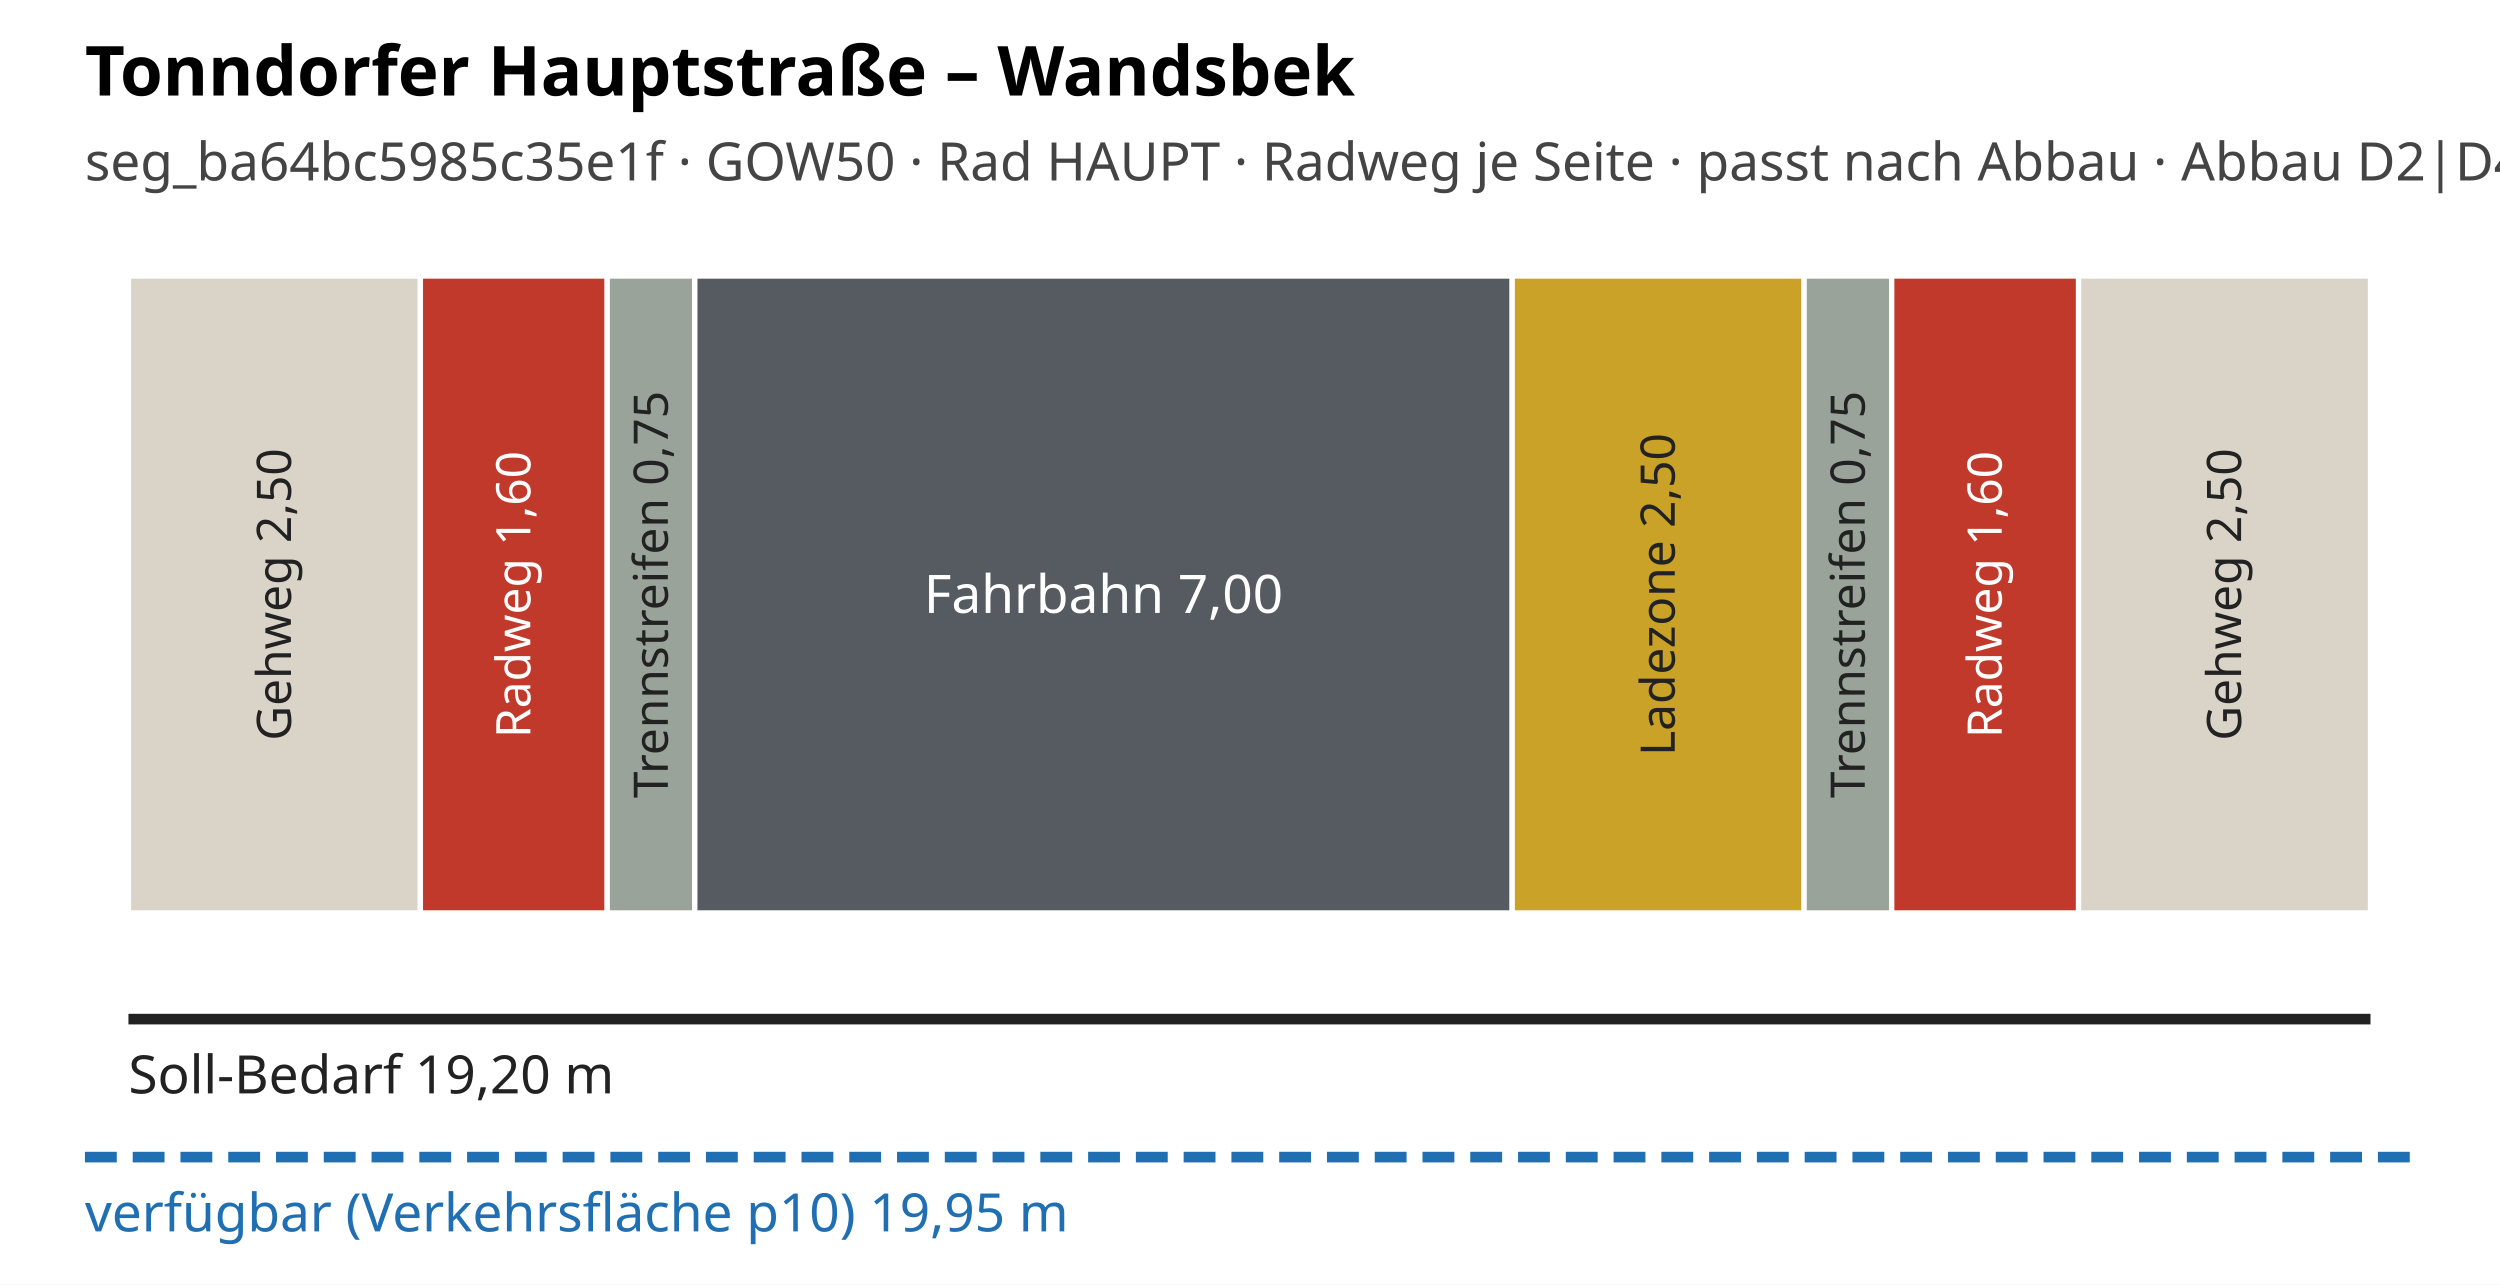
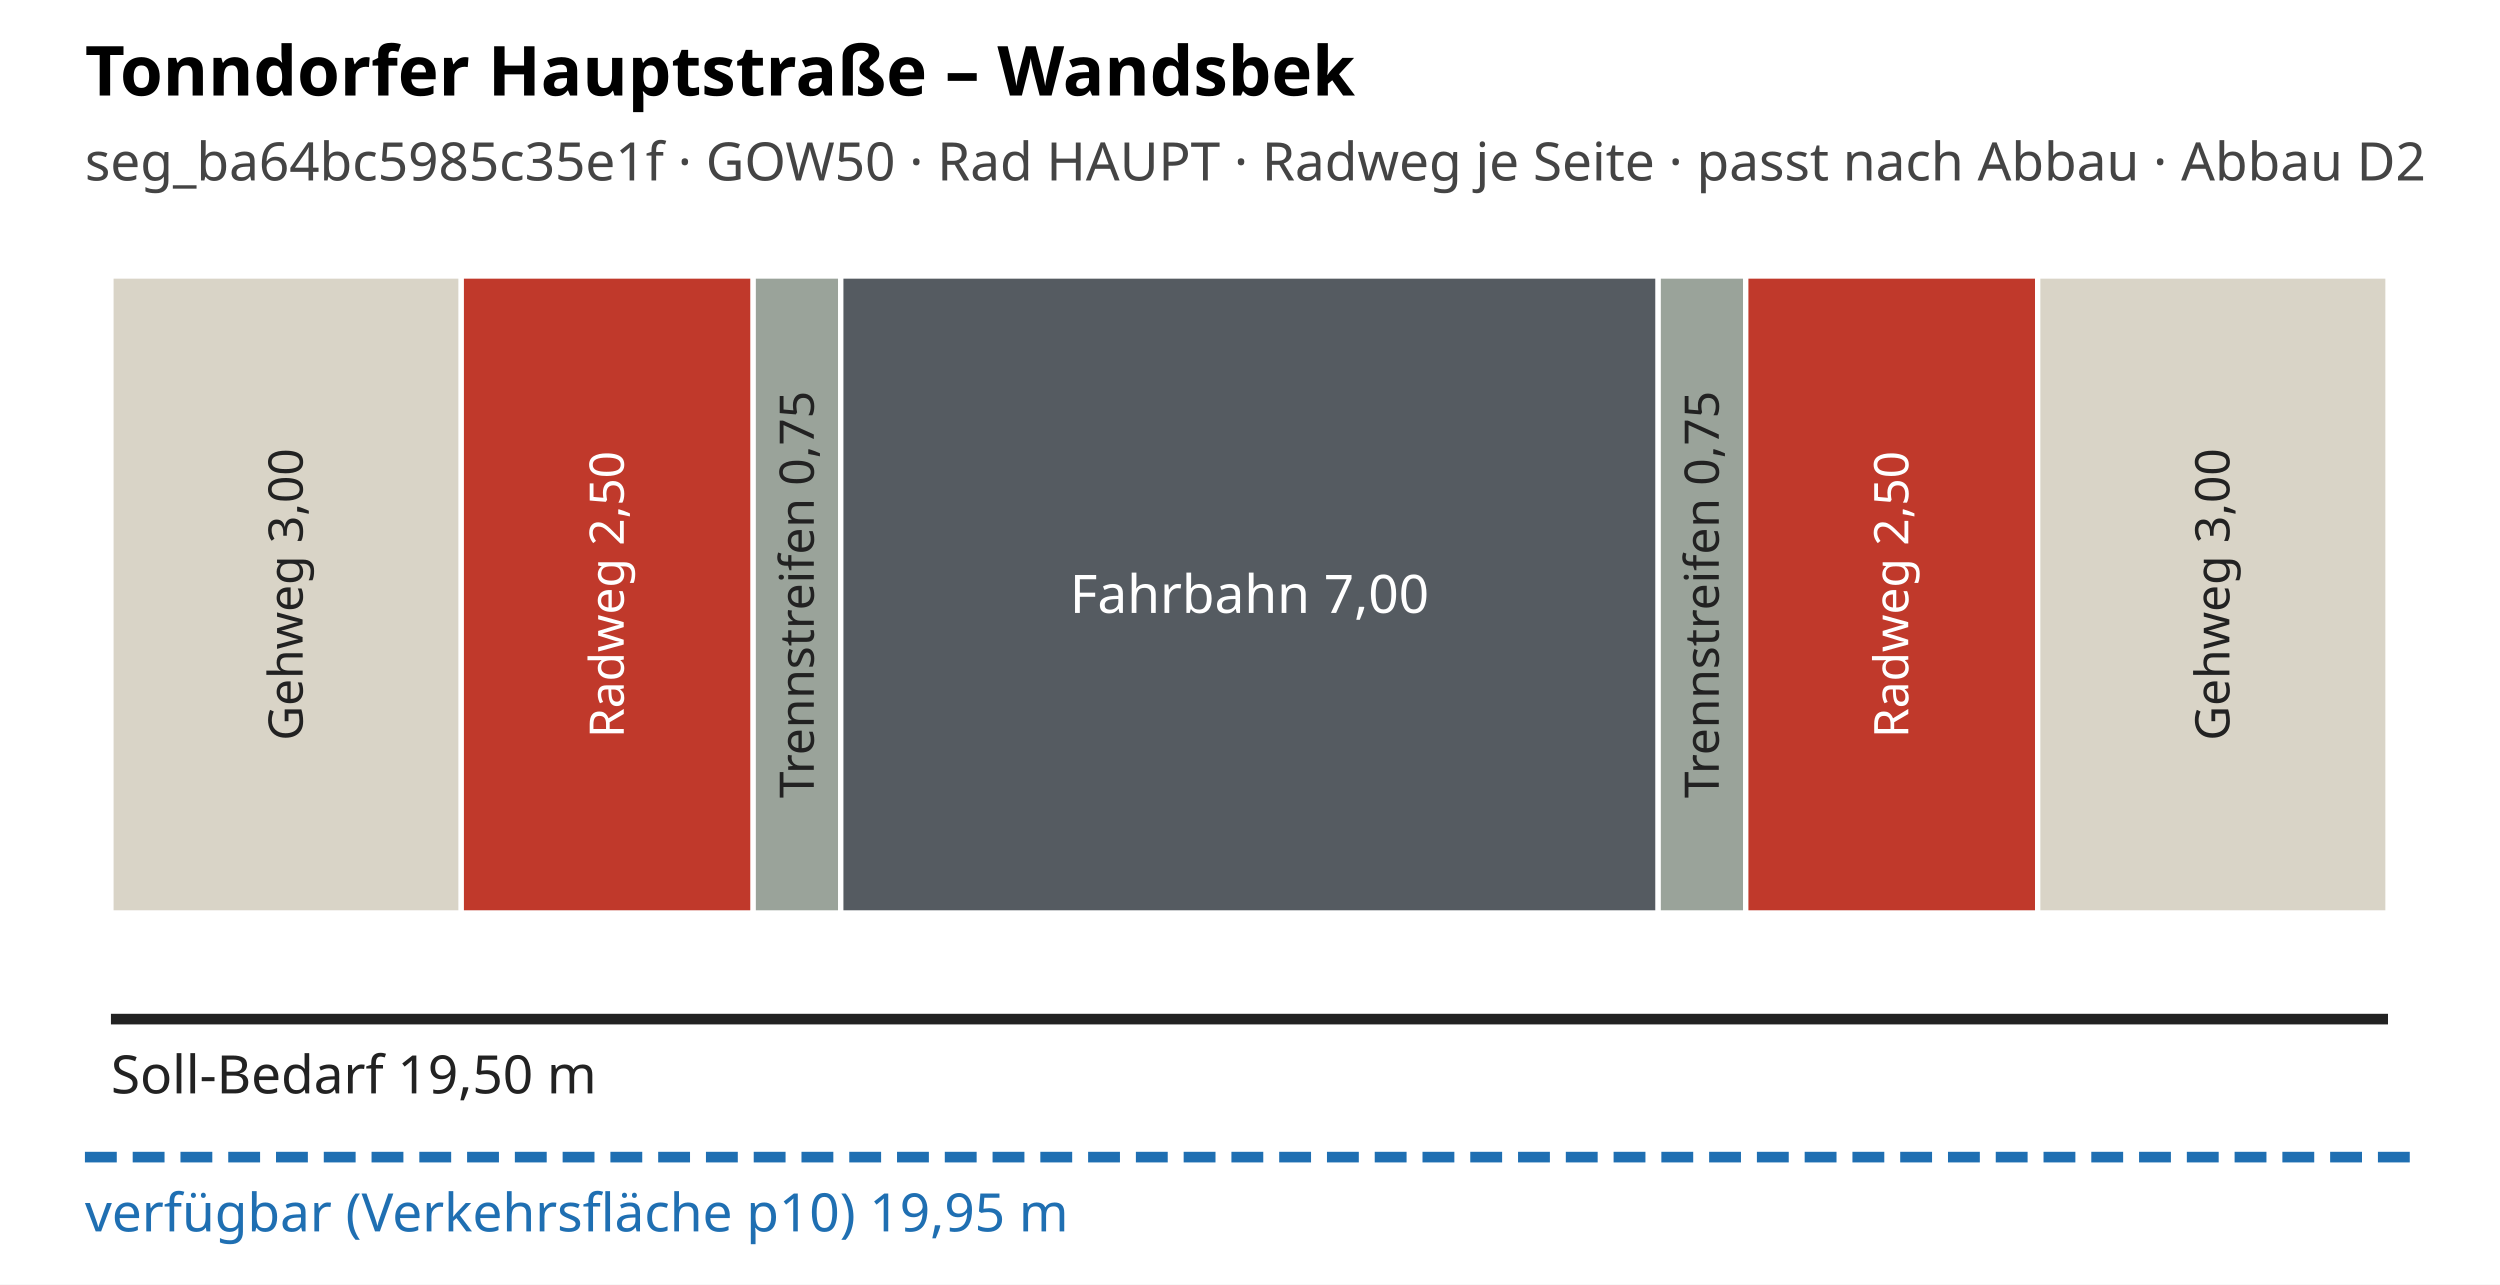
<svg xmlns="http://www.w3.org/2000/svg" width="471" height="242" viewBox="0 0 471 242" font-family="sans-serif" font-size="10">
  <rect x="0" y="0" width="471" height="242" fill="#ffffff" />
  <text x="16.0" y="18" font-size="13" font-weight="bold">Tonndorfer Hauptstraße – Wandsbek</text>
-   <text x="16.0" y="34" fill="#444">seg_ba64bc5985c35e1f · GOW50 · Rad HAUPT · Radweg je Seite · passt nach Abbau · Abbau D2|D4</text>
-   <rect x="24.2" y="52.0" width="55.0" height="120.0" fill="#d9d4c7" stroke="#ffffff" stroke-width="1" data-element="sidewalk" data-width-m="2.50" />
-   <text transform="translate(51.7,112.0) rotate(-90)" text-anchor="middle" dominant-baseline="middle" fill="#222" font-size="9">Gehweg 2,50</text>
-   <rect x="79.2" y="52.0" width="35.2" height="120.0" fill="#c0392b" stroke="#ffffff" stroke-width="1" data-element="cycle_track" data-width-m="1.60" />
-   <text transform="translate(96.8,112.0) rotate(-90)" text-anchor="middle" dominant-baseline="middle" fill="#ffffff" font-size="9">Radweg 1,60</text>
-   <rect x="114.4" y="52.0" width="16.5" height="120.0" fill="#9aa39a" stroke="#ffffff" stroke-width="1" data-element="buffer_cycle_carriageway" data-width-m="0.75" />
-   <text transform="translate(122.7,112.0) rotate(-90)" text-anchor="middle" dominant-baseline="middle" fill="#222" font-size="9">Trennstreifen 0,75</text>
-   <rect x="130.9" y="52.0" width="154.0" height="120.0" fill="#555b61" stroke="#ffffff" stroke-width="1" data-element="carriageway" data-width-m="7.00" />
-   <text x="207.9" y="112.0" text-anchor="middle" dominant-baseline="middle" fill="#ffffff">Fahrbahn 7,00</text>
-   <rect x="284.9" y="52.0" width="55.0" height="120.0" fill="#c9a227" stroke="#ffffff" stroke-width="1" data-element="loading_zone" data-width-m="2.50" />
-   <text transform="translate(312.4,112.0) rotate(-90)" text-anchor="middle" dominant-baseline="middle" fill="#222" font-size="9">Ladezone 2,50</text>
-   <rect x="339.9" y="52.0" width="16.5" height="120.0" fill="#9aa39a" stroke="#ffffff" stroke-width="1" data-element="buffer_cycle_carriageway" data-width-m="0.75" />
-   <text transform="translate(348.2,112.0) rotate(-90)" text-anchor="middle" dominant-baseline="middle" fill="#222" font-size="9">Trennstreifen 0,75</text>
-   <rect x="356.4" y="52.0" width="35.2" height="120.0" fill="#c0392b" stroke="#ffffff" stroke-width="1" data-element="cycle_track" data-width-m="1.60" />
-   <text transform="translate(374.0,112.0) rotate(-90)" text-anchor="middle" dominant-baseline="middle" fill="#ffffff" font-size="9">Radweg 1,60</text>
-   <rect x="391.6" y="52.0" width="55.0" height="120.0" fill="#d9d4c7" stroke="#ffffff" stroke-width="1" data-element="sidewalk" data-width-m="2.50" />
-   <text transform="translate(419.1,112.0) rotate(-90)" text-anchor="middle" dominant-baseline="middle" fill="#222" font-size="9">Gehweg 2,50</text>
-   <text x="24.2" y="206.0" fill="#222">Soll-Bedarf 19,20 m</text>
-   <line x1="24.2" y1="192.0" x2="446.6" y2="192.0" stroke="#222" stroke-width="2" />
+   <text x="16.0" y="34" fill="#444">seg_ba64bc5985c35e1f · GOW50 · Rad HAUPT · Radweg je Seite · passt nach Abbau · Abbau D2</text>
+   <rect x="20.9" y="52.0" width="66.0" height="120.0" fill="#d9d4c7" stroke="#ffffff" stroke-width="1" data-element="sidewalk" data-width-m="3.00" />
+   <text transform="translate(53.9,112.0) rotate(-90)" text-anchor="middle" dominant-baseline="middle" fill="#222" font-size="9">Gehweg 3,00</text>
+   <rect x="86.9" y="52.0" width="55.0" height="120.0" fill="#c0392b" stroke="#ffffff" stroke-width="1" data-element="cycle_track" data-width-m="2.50" />
+   <text transform="translate(114.4,112.0) rotate(-90)" text-anchor="middle" dominant-baseline="middle" fill="#ffffff" font-size="9">Radweg 2,50</text>
+   <rect x="141.9" y="52.0" width="16.5" height="120.0" fill="#9aa39a" stroke="#ffffff" stroke-width="1" data-element="buffer_cycle_carriageway" data-width-m="0.75" />
+   <text transform="translate(150.2,112.0) rotate(-90)" text-anchor="middle" dominant-baseline="middle" fill="#222" font-size="9">Trennstreifen 0,75</text>
+   <rect x="158.4" y="52.0" width="154.0" height="120.0" fill="#555b61" stroke="#ffffff" stroke-width="1" data-element="carriageway" data-width-m="7.00" />
+   <text x="235.4" y="112.0" text-anchor="middle" dominant-baseline="middle" fill="#ffffff">Fahrbahn 7,00</text>
+   <rect x="312.4" y="52.0" width="16.5" height="120.0" fill="#9aa39a" stroke="#ffffff" stroke-width="1" data-element="buffer_cycle_carriageway" data-width-m="0.75" />
+   <text transform="translate(320.7,112.0) rotate(-90)" text-anchor="middle" dominant-baseline="middle" fill="#222" font-size="9">Trennstreifen 0,75</text>
+   <rect x="328.9" y="52.0" width="55.0" height="120.0" fill="#c0392b" stroke="#ffffff" stroke-width="1" data-element="cycle_track" data-width-m="2.50" />
+   <text transform="translate(356.4,112.0) rotate(-90)" text-anchor="middle" dominant-baseline="middle" fill="#ffffff" font-size="9">Radweg 2,50</text>
+   <rect x="383.9" y="52.0" width="66.0" height="120.0" fill="#d9d4c7" stroke="#ffffff" stroke-width="1" data-element="sidewalk" data-width-m="3.00" />
+   <text transform="translate(416.9,112.0) rotate(-90)" text-anchor="middle" dominant-baseline="middle" fill="#222" font-size="9">Gehweg 3,00</text>
+   <text x="20.9" y="206.0" fill="#222">Soll-Bedarf 19,50 m</text>
+   <line x1="20.9" y1="192.0" x2="449.9" y2="192.0" stroke="#222" stroke-width="2" />
  <line x1="16.0" y1="218.0" x2="454.8" y2="218.0" stroke="#1f6fb2" stroke-width="2" stroke-dasharray="6 3" />
  <text x="16.0" y="232.0" fill="#1f6fb2">verfügbar (Verkehrsfläche p10) 19,95 m</text>
</svg>
